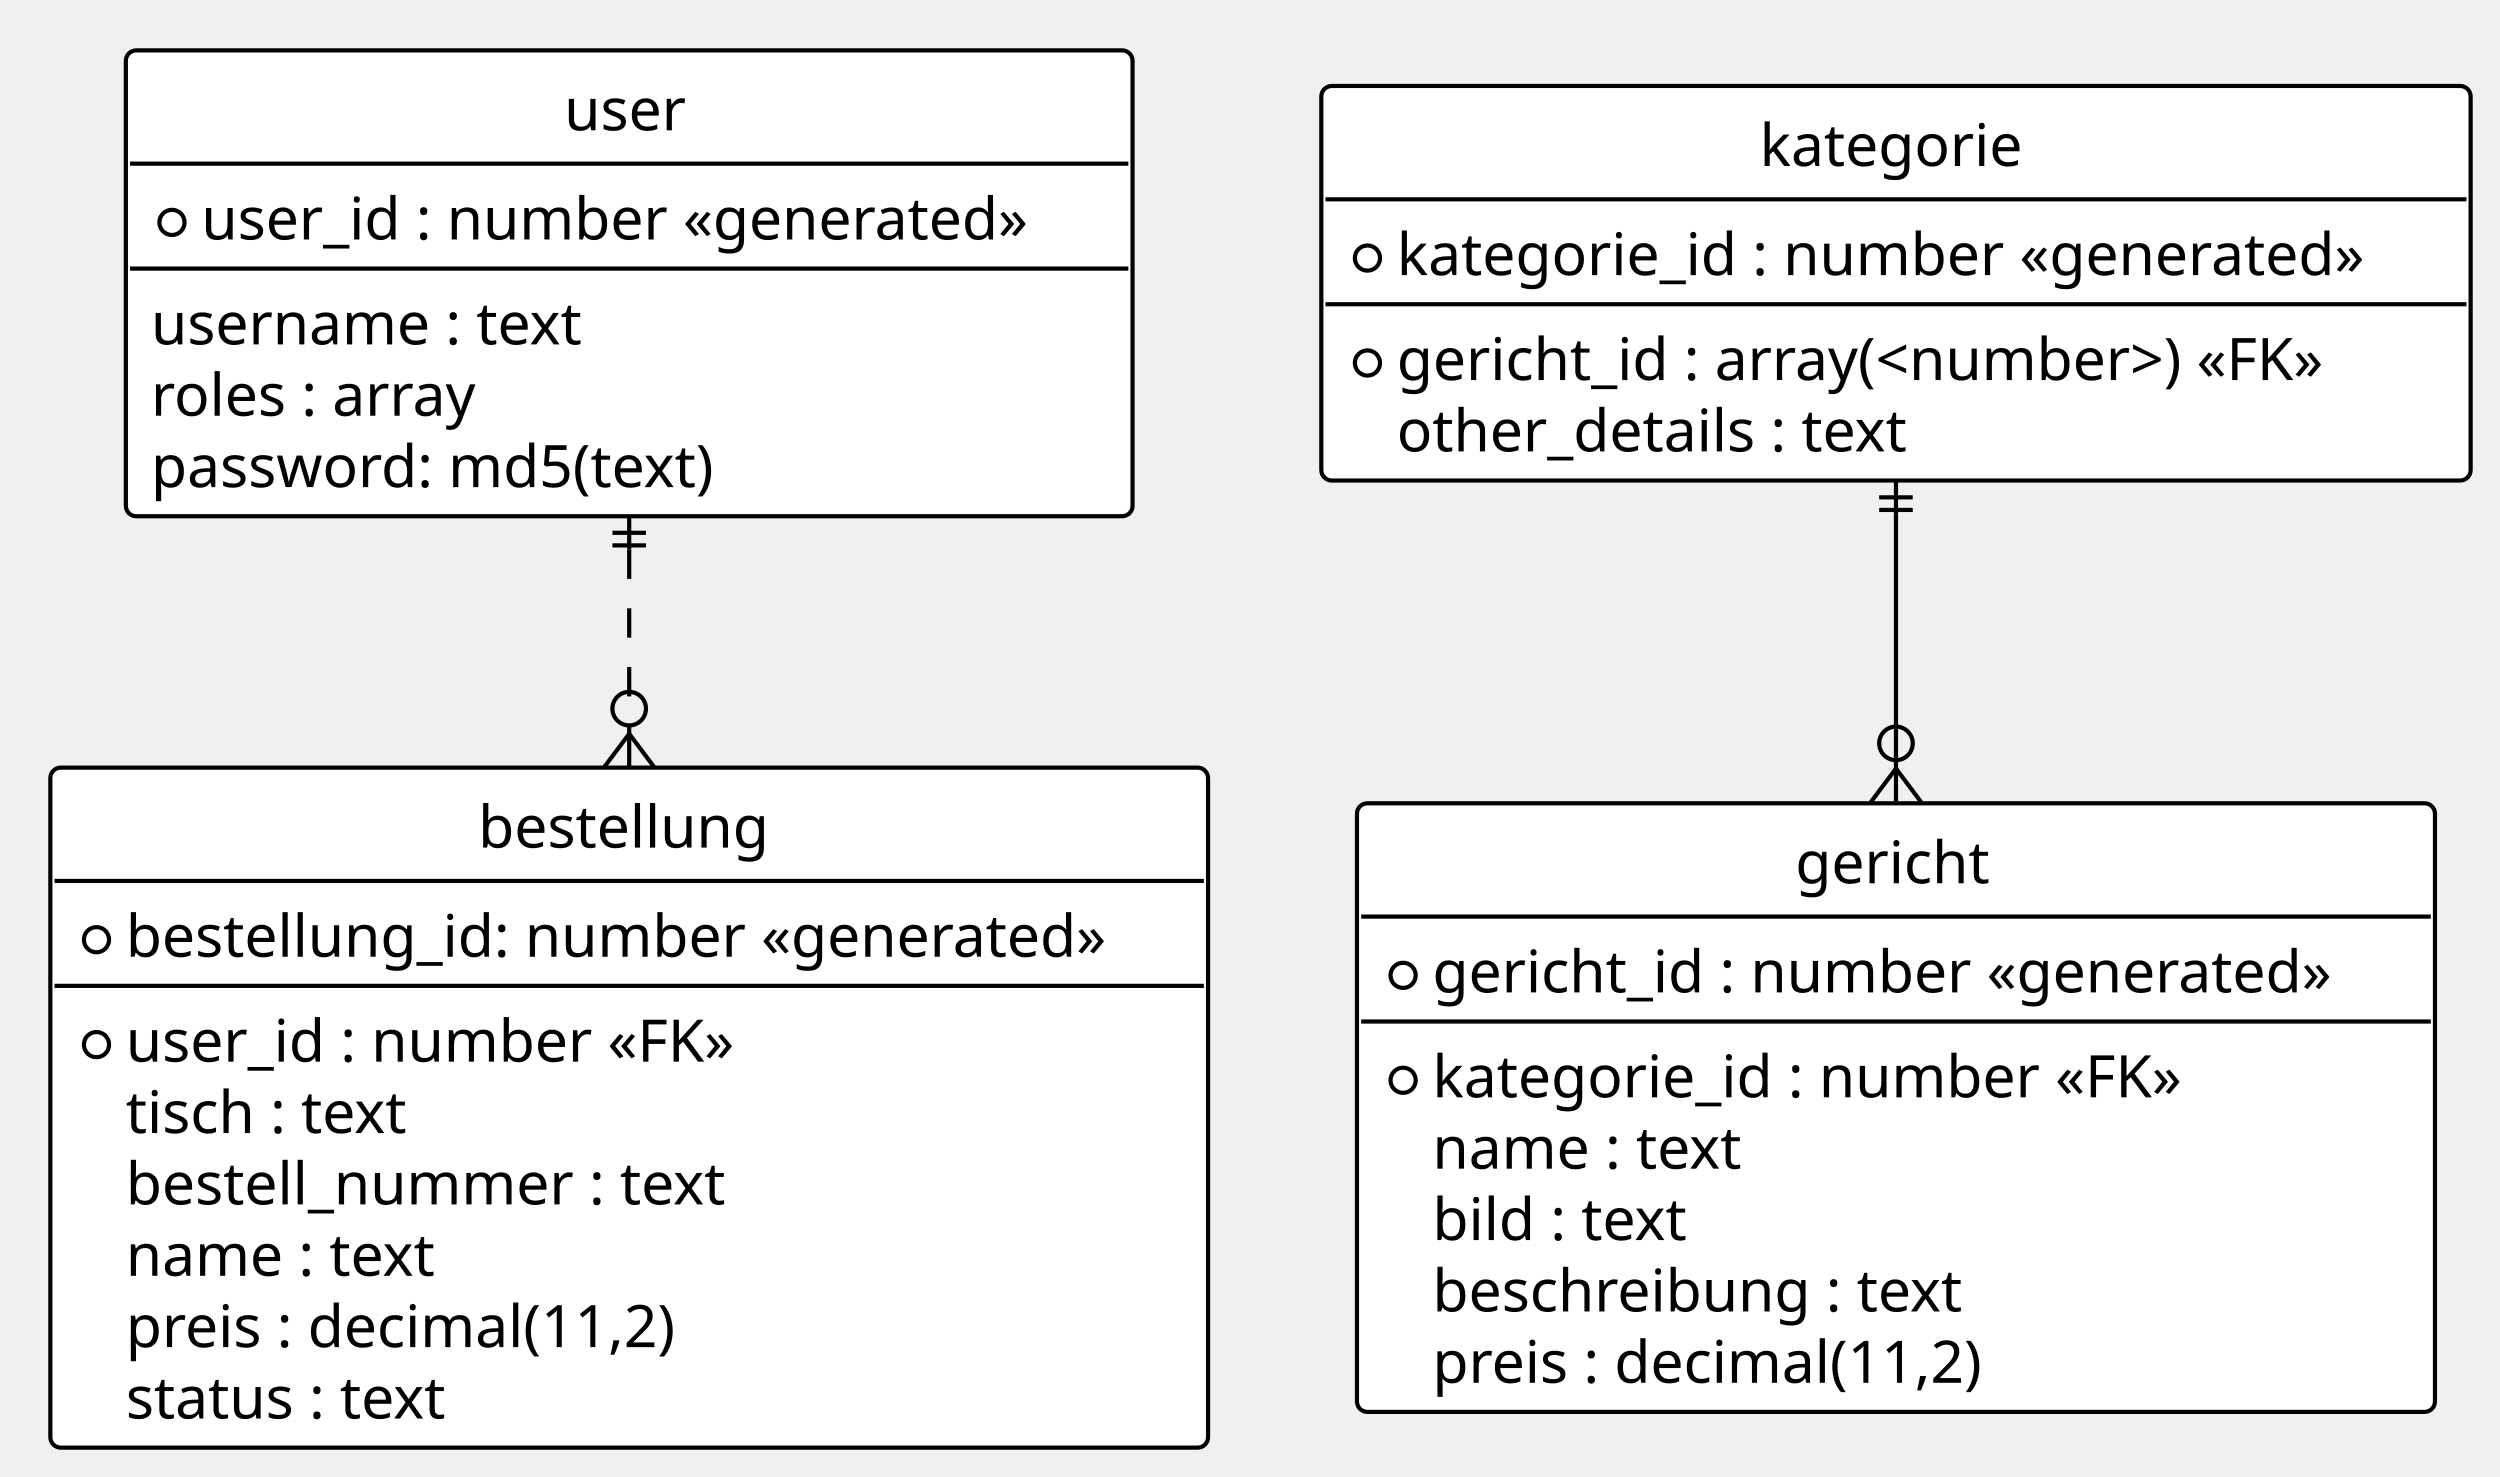
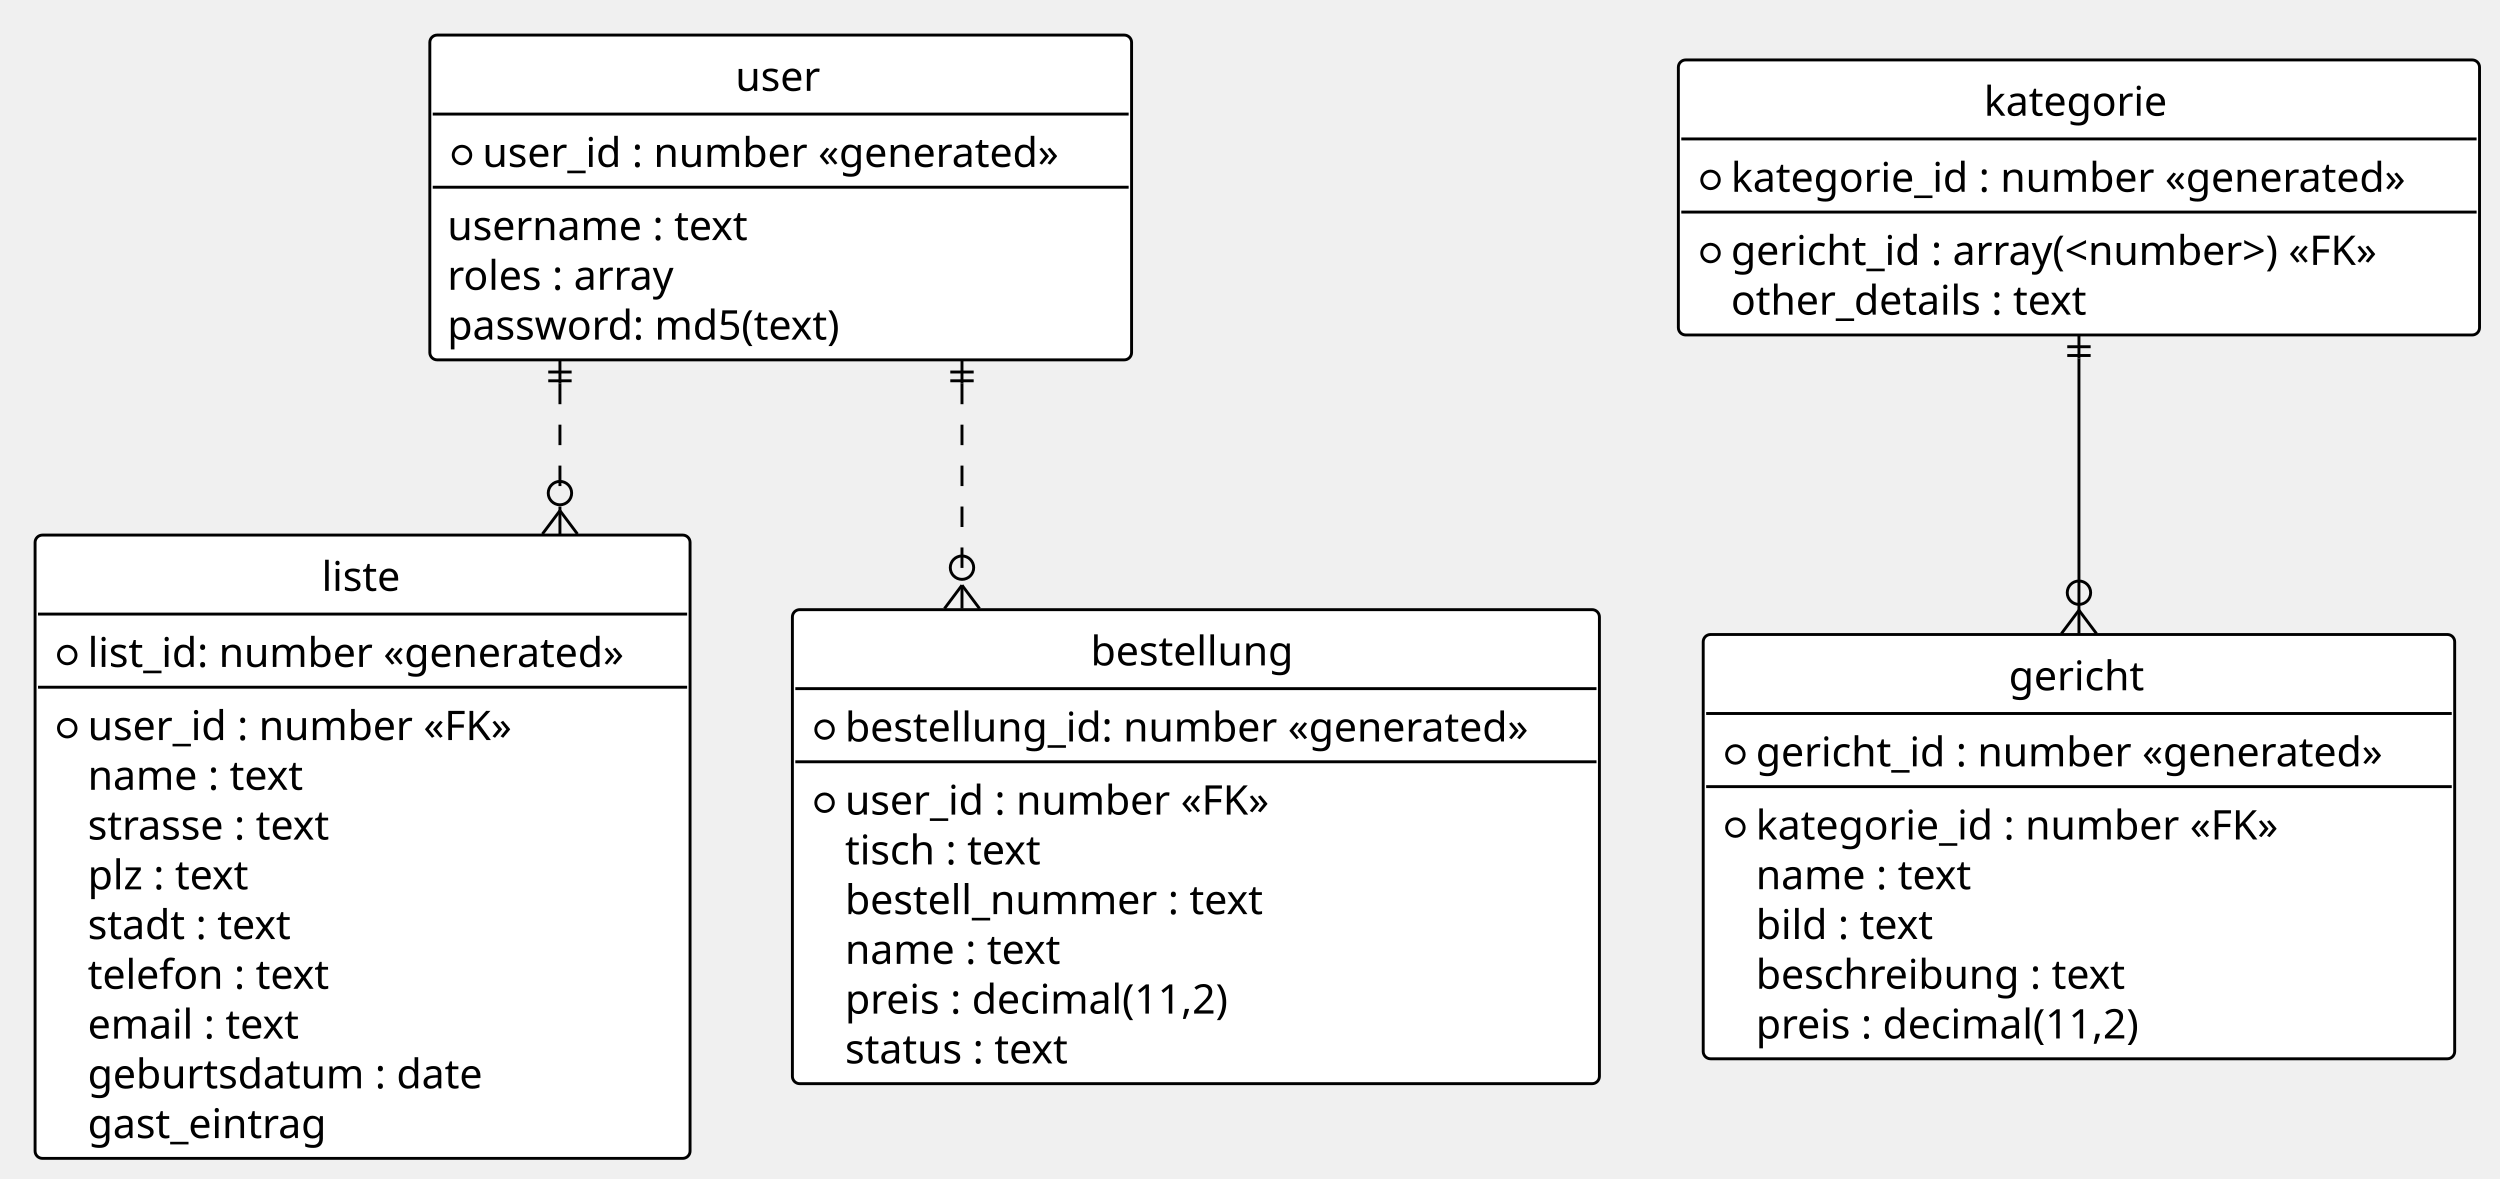
- <svg xmlns="http://www.w3.org/2000/svg" contentStyleType="text/css" height="352px" preserveAspectRatio="none" style="width:596px;height:352px;background:#FFFFFF;" version="1.1" viewBox="0 0 596 352" width="596px" zoomAndPan="magnify">
+ <svg xmlns="http://www.w3.org/2000/svg" contentStyleType="text/css" height="403px" preserveAspectRatio="none" style="width:855px;height:403px;background:#FFFFFF;" version="1.1" viewBox="0 0 855 403" width="855px" zoomAndPan="magnify">
  <defs />
  <g>
    <g id="elem_eU">
-       <rect codeLine="10" fill="#FFFFFF" height="111.073" id="eU" rx="2.5" ry="2.5" style="stroke:#000000;stroke-width:1.0;" width="240" x="30" y="12" />
-       <text fill="#000000" font-family="Verdana" font-size="14" lengthAdjust="spacing" textLength="31" x="134.5" y="31.075">user</text>
-       <line style="stroke:#000000;stroke-width:1.0;" x1="31" x2="269" y1="39.015" y2="39.015" />
-       <ellipse cx="41" cy="53.022" fill="#FFFFFF" rx="3" ry="3" style="stroke:#000000;stroke-width:1.0;" />
-       <text fill="#000000" font-family="Verdana" font-size="14" lengthAdjust="spacing" textLength="216" x="48" y="57.09">user_id : number «generated»</text>
-       <line style="stroke:#000000;stroke-width:1.0;" x1="31" x2="269" y1="64.029" y2="64.029" />
-       <text fill="#000000" font-family="Verdana" font-size="14" lengthAdjust="spacing" textLength="114" x="36" y="82.105">username : text</text>
-       <text fill="#000000" font-family="Verdana" font-size="14" lengthAdjust="spacing" textLength="86" x="36" y="99.119">roles : array</text>
-       <text fill="#000000" font-family="Verdana" font-size="14" lengthAdjust="spacing" textLength="151" x="36" y="116.134">password: md5(text)</text>
+       <rect codeLine="10" fill="#FFFFFF" height="111.073" id="eU" rx="2.5" ry="2.5" style="stroke:#000000;stroke-width:1.0;" width="240" x="147" y="12" />
+       <text fill="#000000" font-family="Verdana" font-size="14" lengthAdjust="spacing" textLength="31" x="251.5" y="31.075">user</text>
+       <line style="stroke:#000000;stroke-width:1.0;" x1="148" x2="386" y1="39.015" y2="39.015" />
+       <ellipse cx="158" cy="53.022" fill="#FFFFFF" rx="3" ry="3" style="stroke:#000000;stroke-width:1.0;" />
+       <text fill="#000000" font-family="Verdana" font-size="14" lengthAdjust="spacing" textLength="216" x="165" y="57.09">user_id : number «generated»</text>
+       <line style="stroke:#000000;stroke-width:1.0;" x1="148" x2="386" y1="64.029" y2="64.029" />
+       <text fill="#000000" font-family="Verdana" font-size="14" lengthAdjust="spacing" textLength="114" x="153" y="82.105">username : text</text>
+       <text fill="#000000" font-family="Verdana" font-size="14" lengthAdjust="spacing" textLength="86" x="153" y="99.119">roles : array</text>
+       <text fill="#000000" font-family="Verdana" font-size="14" lengthAdjust="spacing" textLength="151" x="153" y="116.134">password: md5(text)</text>
+     </g>
+     <g id="elem_eL">
+       <rect codeLine="18" fill="#FFFFFF" height="213.161" id="eL" rx="2.5" ry="2.5" style="stroke:#000000;stroke-width:1.0;" width="224" x="12" y="183" />
+       <text fill="#000000" font-family="Verdana" font-size="14" lengthAdjust="spacing" textLength="28" x="110" y="202.075">liste</text>
+       <line style="stroke:#000000;stroke-width:1.0;" x1="13" x2="235" y1="210.015" y2="210.015" />
+       <ellipse cx="23" cy="224.022" fill="#FFFFFF" rx="3" ry="3" style="stroke:#000000;stroke-width:1.0;" />
+       <text fill="#000000" font-family="Verdana" font-size="14" lengthAdjust="spacing" textLength="200" x="30" y="228.09">list_id: number «generated»</text>
+       <line style="stroke:#000000;stroke-width:1.0;" x1="13" x2="235" y1="235.029" y2="235.029" />
+       <ellipse cx="23" cy="249.037" fill="#FFFFFF" rx="3" ry="3" style="stroke:#000000;stroke-width:1.0;" />
+       <text fill="#000000" font-family="Verdana" font-size="14" lengthAdjust="spacing" textLength="163" x="30" y="253.105">user_id : number «FK»</text>
+       <text fill="#000000" font-family="Verdana" font-size="14" lengthAdjust="spacing" textLength="83" x="30" y="270.119">name : text</text>
+       <text fill="#000000" font-family="Verdana" font-size="14" lengthAdjust="spacing" textLength="97" x="30" y="287.134">strasse : text</text>
+       <text fill="#000000" font-family="Verdana" font-size="14" lengthAdjust="spacing" textLength="65" x="30" y="304.148">plz : text</text>
+       <text fill="#000000" font-family="Verdana" font-size="14" lengthAdjust="spacing" textLength="82" x="30" y="321.163">stadt : text</text>
+       <text fill="#000000" font-family="Verdana" font-size="14" lengthAdjust="spacing" textLength="93" x="30" y="338.178">telefon : text</text>
+       <text fill="#000000" font-family="Verdana" font-size="14" lengthAdjust="spacing" textLength="80" x="30" y="355.192">email : text</text>
+       <text fill="#000000" font-family="Verdana" font-size="14" lengthAdjust="spacing" textLength="147" x="30" y="372.207">geburtsdatum : date</text>
+       <text fill="#000000" font-family="Verdana" font-size="14" lengthAdjust="spacing" textLength="89" x="30" y="389.222">gast_eintrag</text>
    </g>
    <g id="elem_eB">
-       <rect codeLine="18" fill="#FFFFFF" height="162.117" id="eB" rx="2.5" ry="2.5" style="stroke:#000000;stroke-width:1.0;" width="276" x="12" y="183" />
-       <text fill="#000000" font-family="Verdana" font-size="14" lengthAdjust="spacing" textLength="72" x="114" y="202.075">bestellung</text>
-       <line style="stroke:#000000;stroke-width:1.0;" x1="13" x2="287" y1="210.015" y2="210.015" />
-       <ellipse cx="23" cy="224.022" fill="#FFFFFF" rx="3" ry="3" style="stroke:#000000;stroke-width:1.0;" />
-       <text fill="#000000" font-family="Verdana" font-size="14" lengthAdjust="spacing" textLength="252" x="30" y="228.09">bestellung_id: number «generated»</text>
-       <line style="stroke:#000000;stroke-width:1.0;" x1="13" x2="287" y1="235.029" y2="235.029" />
-       <ellipse cx="23" cy="249.037" fill="#FFFFFF" rx="3" ry="3" style="stroke:#000000;stroke-width:1.0;" />
-       <text fill="#000000" font-family="Verdana" font-size="14" lengthAdjust="spacing" textLength="163" x="30" y="253.105">user_id : number «FK»</text>
-       <text fill="#000000" font-family="Verdana" font-size="14" lengthAdjust="spacing" textLength="78" x="30" y="270.119">tisch : text</text>
-       <text fill="#000000" font-family="Verdana" font-size="14" lengthAdjust="spacing" textLength="157" x="30" y="287.134">bestell_nummer : text</text>
-       <text fill="#000000" font-family="Verdana" font-size="14" lengthAdjust="spacing" textLength="83" x="30" y="304.148">name : text</text>
-       <text fill="#000000" font-family="Verdana" font-size="14" lengthAdjust="spacing" textLength="145" x="30" y="321.163">preis : decimal(11,2)</text>
-       <text fill="#000000" font-family="Verdana" font-size="14" lengthAdjust="spacing" textLength="90" x="30" y="338.178">status : text</text>
+       <rect codeLine="32" fill="#FFFFFF" height="162.117" id="eB" rx="2.5" ry="2.5" style="stroke:#000000;stroke-width:1.0;" width="276" x="271" y="208.5" />
+       <text fill="#000000" font-family="Verdana" font-size="14" lengthAdjust="spacing" textLength="72" x="373" y="227.575">bestellung</text>
+       <line style="stroke:#000000;stroke-width:1.0;" x1="272" x2="546" y1="235.515" y2="235.515" />
+       <ellipse cx="282" cy="249.522" fill="#FFFFFF" rx="3" ry="3" style="stroke:#000000;stroke-width:1.0;" />
+       <text fill="#000000" font-family="Verdana" font-size="14" lengthAdjust="spacing" textLength="252" x="289" y="253.59">bestellung_id: number «generated»</text>
+       <line style="stroke:#000000;stroke-width:1.0;" x1="272" x2="546" y1="260.529" y2="260.529" />
+       <ellipse cx="282" cy="274.537" fill="#FFFFFF" rx="3" ry="3" style="stroke:#000000;stroke-width:1.0;" />
+       <text fill="#000000" font-family="Verdana" font-size="14" lengthAdjust="spacing" textLength="163" x="289" y="278.604">user_id : number «FK»</text>
+       <text fill="#000000" font-family="Verdana" font-size="14" lengthAdjust="spacing" textLength="78" x="289" y="295.619">tisch : text</text>
+       <text fill="#000000" font-family="Verdana" font-size="14" lengthAdjust="spacing" textLength="157" x="289" y="312.634">bestell_nummer : text</text>
+       <text fill="#000000" font-family="Verdana" font-size="14" lengthAdjust="spacing" textLength="83" x="289" y="329.648">name : text</text>
+       <text fill="#000000" font-family="Verdana" font-size="14" lengthAdjust="spacing" textLength="145" x="289" y="346.663">preis : decimal(11,2)</text>
+       <text fill="#000000" font-family="Verdana" font-size="14" lengthAdjust="spacing" textLength="90" x="289" y="363.678">status : text</text>
    </g>
    <g id="elem_eK">
-       <rect codeLine="29" fill="#FFFFFF" height="94.059" id="eK" rx="2.5" ry="2.5" style="stroke:#000000;stroke-width:1.0;" width="274" x="315" y="20.5" />
-       <text fill="#000000" font-family="Verdana" font-size="14" lengthAdjust="spacing" textLength="65" x="419.5" y="39.575">kategorie</text>
-       <line style="stroke:#000000;stroke-width:1.0;" x1="316" x2="588" y1="47.515" y2="47.515" />
-       <ellipse cx="326" cy="61.522" fill="#FFFFFF" rx="3" ry="3" style="stroke:#000000;stroke-width:1.0;" />
-       <text fill="#000000" font-family="Verdana" font-size="14" lengthAdjust="spacing" textLength="250" x="333" y="65.59">kategorie_id : number «generated»</text>
-       <line style="stroke:#000000;stroke-width:1.0;" x1="316" x2="588" y1="72.529" y2="72.529" />
-       <ellipse cx="326" cy="86.537" fill="#FFFFFF" rx="3" ry="3" style="stroke:#000000;stroke-width:1.0;" />
-       <text fill="#000000" font-family="Verdana" font-size="14" lengthAdjust="spacing" textLength="250" x="333" y="90.605">gericht_id : array(&lt;number&gt;) «FK»</text>
-       <text fill="#000000" font-family="Verdana" font-size="14" lengthAdjust="spacing" textLength="137" x="333" y="107.619">other_details : text</text>
+       <rect codeLine="43" fill="#FFFFFF" height="94.059" id="eK" rx="2.5" ry="2.5" style="stroke:#000000;stroke-width:1.0;" width="274" x="574" y="20.5" />
+       <text fill="#000000" font-family="Verdana" font-size="14" lengthAdjust="spacing" textLength="65" x="678.5" y="39.575">kategorie</text>
+       <line style="stroke:#000000;stroke-width:1.0;" x1="575" x2="847" y1="47.515" y2="47.515" />
+       <ellipse cx="585" cy="61.522" fill="#FFFFFF" rx="3" ry="3" style="stroke:#000000;stroke-width:1.0;" />
+       <text fill="#000000" font-family="Verdana" font-size="14" lengthAdjust="spacing" textLength="250" x="592" y="65.59">kategorie_id : number «generated»</text>
+       <line style="stroke:#000000;stroke-width:1.0;" x1="575" x2="847" y1="72.529" y2="72.529" />
+       <ellipse cx="585" cy="86.537" fill="#FFFFFF" rx="3" ry="3" style="stroke:#000000;stroke-width:1.0;" />
+       <text fill="#000000" font-family="Verdana" font-size="14" lengthAdjust="spacing" textLength="250" x="592" y="90.605">gericht_id : array(&lt;number&gt;) «FK»</text>
+       <text fill="#000000" font-family="Verdana" font-size="14" lengthAdjust="spacing" textLength="137" x="592" y="107.619">other_details : text</text>
    </g>
    <g id="elem_eG">
-       <rect codeLine="36" fill="#FFFFFF" height="145.102" id="eG" rx="2.5" ry="2.5" style="stroke:#000000;stroke-width:1.0;" width="257" x="323.5" y="191.5" />
-       <text fill="#000000" font-family="Verdana" font-size="14" lengthAdjust="spacing" textLength="48" x="428" y="210.575">gericht</text>
-       <line style="stroke:#000000;stroke-width:1.0;" x1="324.5" x2="579.5" y1="218.515" y2="218.515" />
-       <ellipse cx="334.5" cy="232.522" fill="#FFFFFF" rx="3" ry="3" style="stroke:#000000;stroke-width:1.0;" />
-       <text fill="#000000" font-family="Verdana" font-size="14" lengthAdjust="spacing" textLength="233" x="341.5" y="236.59">gericht_id : number «generated»</text>
-       <line style="stroke:#000000;stroke-width:1.0;" x1="324.5" x2="579.5" y1="243.529" y2="243.529" />
-       <ellipse cx="334.5" cy="257.537" fill="#FFFFFF" rx="3" ry="3" style="stroke:#000000;stroke-width:1.0;" />
-       <text fill="#000000" font-family="Verdana" font-size="14" lengthAdjust="spacing" textLength="197" x="341.5" y="261.604">kategorie_id : number «FK»</text>
-       <text fill="#000000" font-family="Verdana" font-size="14" lengthAdjust="spacing" textLength="83" x="341.5" y="278.619">name : text</text>
-       <text fill="#000000" font-family="Verdana" font-size="14" lengthAdjust="spacing" textLength="69" x="341.5" y="295.634">bild : text</text>
-       <text fill="#000000" font-family="Verdana" font-size="14" lengthAdjust="spacing" textLength="139" x="341.5" y="312.648">beschreibung : text</text>
-       <text fill="#000000" font-family="Verdana" font-size="14" lengthAdjust="spacing" textLength="145" x="341.5" y="329.663">preis : decimal(11,2)</text>
+       <rect codeLine="50" fill="#FFFFFF" height="145.102" id="eG" rx="2.5" ry="2.5" style="stroke:#000000;stroke-width:1.0;" width="257" x="582.5" y="217" />
+       <text fill="#000000" font-family="Verdana" font-size="14" lengthAdjust="spacing" textLength="48" x="687" y="236.075">gericht</text>
+       <line style="stroke:#000000;stroke-width:1.0;" x1="583.5" x2="838.5" y1="244.015" y2="244.015" />
+       <ellipse cx="593.5" cy="258.022" fill="#FFFFFF" rx="3" ry="3" style="stroke:#000000;stroke-width:1.0;" />
+       <text fill="#000000" font-family="Verdana" font-size="14" lengthAdjust="spacing" textLength="233" x="600.5" y="262.09">gericht_id : number «generated»</text>
+       <line style="stroke:#000000;stroke-width:1.0;" x1="583.5" x2="838.5" y1="269.029" y2="269.029" />
+       <ellipse cx="593.5" cy="283.037" fill="#FFFFFF" rx="3" ry="3" style="stroke:#000000;stroke-width:1.0;" />
+       <text fill="#000000" font-family="Verdana" font-size="14" lengthAdjust="spacing" textLength="197" x="600.5" y="287.104">kategorie_id : number «FK»</text>
+       <text fill="#000000" font-family="Verdana" font-size="14" lengthAdjust="spacing" textLength="83" x="600.5" y="304.119">name : text</text>
+       <text fill="#000000" font-family="Verdana" font-size="14" lengthAdjust="spacing" textLength="69" x="600.5" y="321.134">bild : text</text>
+       <text fill="#000000" font-family="Verdana" font-size="14" lengthAdjust="spacing" textLength="139" x="600.5" y="338.148">beschreibung : text</text>
+       <text fill="#000000" font-family="Verdana" font-size="14" lengthAdjust="spacing" textLength="145" x="600.5" y="355.163">preis : decimal(11,2)</text>
+     </g>
+     <g id="link_eU_eL">
+       <path codeLine="60" d="M191.5,131.23 C191.5,131.23 191.5,174.64 191.5,174.64 " fill="none" id="eU-eL" style="stroke:#000000;stroke-width:1.0;stroke-dasharray:7.0,7.0;" />
+       <line style="stroke:#000000;stroke-width:1.0;" x1="191.5" x2="197.5" y1="174.64" y2="182.64" />
+       <line style="stroke:#000000;stroke-width:1.0;" x1="191.5" x2="185.5" y1="174.64" y2="182.64" />
+       <line style="stroke:#000000;stroke-width:1.0;" x1="191.5" x2="191.5" y1="174.64" y2="182.64" />
+       <ellipse cx="191.5" cy="168.64" fill="none" rx="4" ry="4" style="stroke:#000000;stroke-width:1.0;" />
+       <line style="stroke:#000000;stroke-width:1.0;" x1="187.5" x2="195.5" y1="127.23" y2="127.23" />
+       <line style="stroke:#000000;stroke-width:1.0;" x1="187.5" x2="195.5" y1="130.23" y2="130.23" />
+       <line style="stroke:#000000;stroke-width:1.0;" x1="191.5" x2="191.5" y1="131.23" y2="123.23" />
    </g>
    <g id="link_eU_eB">
-       <path codeLine="46" d="M150,131.02 C150,131.02 150,174.94 150,174.94 " fill="none" id="eU-eB" style="stroke:#000000;stroke-width:1.0;stroke-dasharray:7.0,7.0;" />
-       <line style="stroke:#000000;stroke-width:1.0;" x1="150" x2="156" y1="174.94" y2="182.94" />
-       <line style="stroke:#000000;stroke-width:1.0;" x1="150" x2="144" y1="174.94" y2="182.94" />
-       <line style="stroke:#000000;stroke-width:1.0;" x1="150" x2="150" y1="174.94" y2="182.94" />
-       <ellipse cx="150" cy="168.94" fill="none" rx="4" ry="4" style="stroke:#000000;stroke-width:1.0;" />
-       <line style="stroke:#000000;stroke-width:1.0;" x1="146" x2="154" y1="127.02" y2="127.02" />
-       <line style="stroke:#000000;stroke-width:1.0;" x1="146" x2="154" y1="130.02" y2="130.02" />
-       <line style="stroke:#000000;stroke-width:1.0;" x1="150" x2="150" y1="131.02" y2="123.02" />
+       <path codeLine="61" d="M329,131.23 C329,131.23 329,200.14 329,200.14 " fill="none" id="eU-eB" style="stroke:#000000;stroke-width:1.0;stroke-dasharray:7.0,7.0;" />
+       <line style="stroke:#000000;stroke-width:1.0;" x1="329" x2="335" y1="200.14" y2="208.14" />
+       <line style="stroke:#000000;stroke-width:1.0;" x1="329" x2="323" y1="200.14" y2="208.14" />
+       <line style="stroke:#000000;stroke-width:1.0;" x1="329" x2="329" y1="200.14" y2="208.14" />
+       <ellipse cx="329" cy="194.14" fill="none" rx="4" ry="4" style="stroke:#000000;stroke-width:1.0;" />
+       <line style="stroke:#000000;stroke-width:1.0;" x1="325" x2="333" y1="127.23" y2="127.23" />
+       <line style="stroke:#000000;stroke-width:1.0;" x1="325" x2="333" y1="130.23" y2="130.23" />
+       <line style="stroke:#000000;stroke-width:1.0;" x1="329" x2="329" y1="131.23" y2="123.23" />
    </g>
    <g id="link_eK_eG">
-       <path codeLine="47" d="M452,122.57 C452,122.57 452,183.22 452,183.22 " fill="none" id="eK-eG" style="stroke:#000000;stroke-width:1.0;" />
-       <line style="stroke:#000000;stroke-width:1.0;" x1="452" x2="458" y1="183.22" y2="191.22" />
-       <line style="stroke:#000000;stroke-width:1.0;" x1="452" x2="446" y1="183.22" y2="191.22" />
-       <line style="stroke:#000000;stroke-width:1.0;" x1="452" x2="452" y1="183.22" y2="191.22" />
-       <ellipse cx="452" cy="177.22" fill="none" rx="4" ry="4" style="stroke:#000000;stroke-width:1.0;" />
-       <line style="stroke:#000000;stroke-width:1.0;" x1="448" x2="456" y1="118.57" y2="118.57" />
-       <line style="stroke:#000000;stroke-width:1.0;" x1="448" x2="456" y1="121.57" y2="121.57" />
-       <line style="stroke:#000000;stroke-width:1.0;" x1="452" x2="452" y1="122.57" y2="114.57" />
+       <path codeLine="62" d="M711,122.58 C711,122.58 711,208.7 711,208.7 " fill="none" id="eK-eG" style="stroke:#000000;stroke-width:1.0;" />
+       <line style="stroke:#000000;stroke-width:1.0;" x1="711" x2="717" y1="208.7" y2="216.7" />
+       <line style="stroke:#000000;stroke-width:1.0;" x1="711" x2="705" y1="208.7" y2="216.7" />
+       <line style="stroke:#000000;stroke-width:1.0;" x1="711" x2="711" y1="208.7" y2="216.7" />
+       <ellipse cx="711" cy="202.7" fill="none" rx="4" ry="4" style="stroke:#000000;stroke-width:1.0;" />
+       <line style="stroke:#000000;stroke-width:1.0;" x1="707" x2="715" y1="118.58" y2="118.58" />
+       <line style="stroke:#000000;stroke-width:1.0;" x1="707" x2="715" y1="121.58" y2="121.58" />
+       <line style="stroke:#000000;stroke-width:1.0;" x1="711" x2="711" y1="122.58" y2="114.58" />
    </g>
  </g>
</svg>
